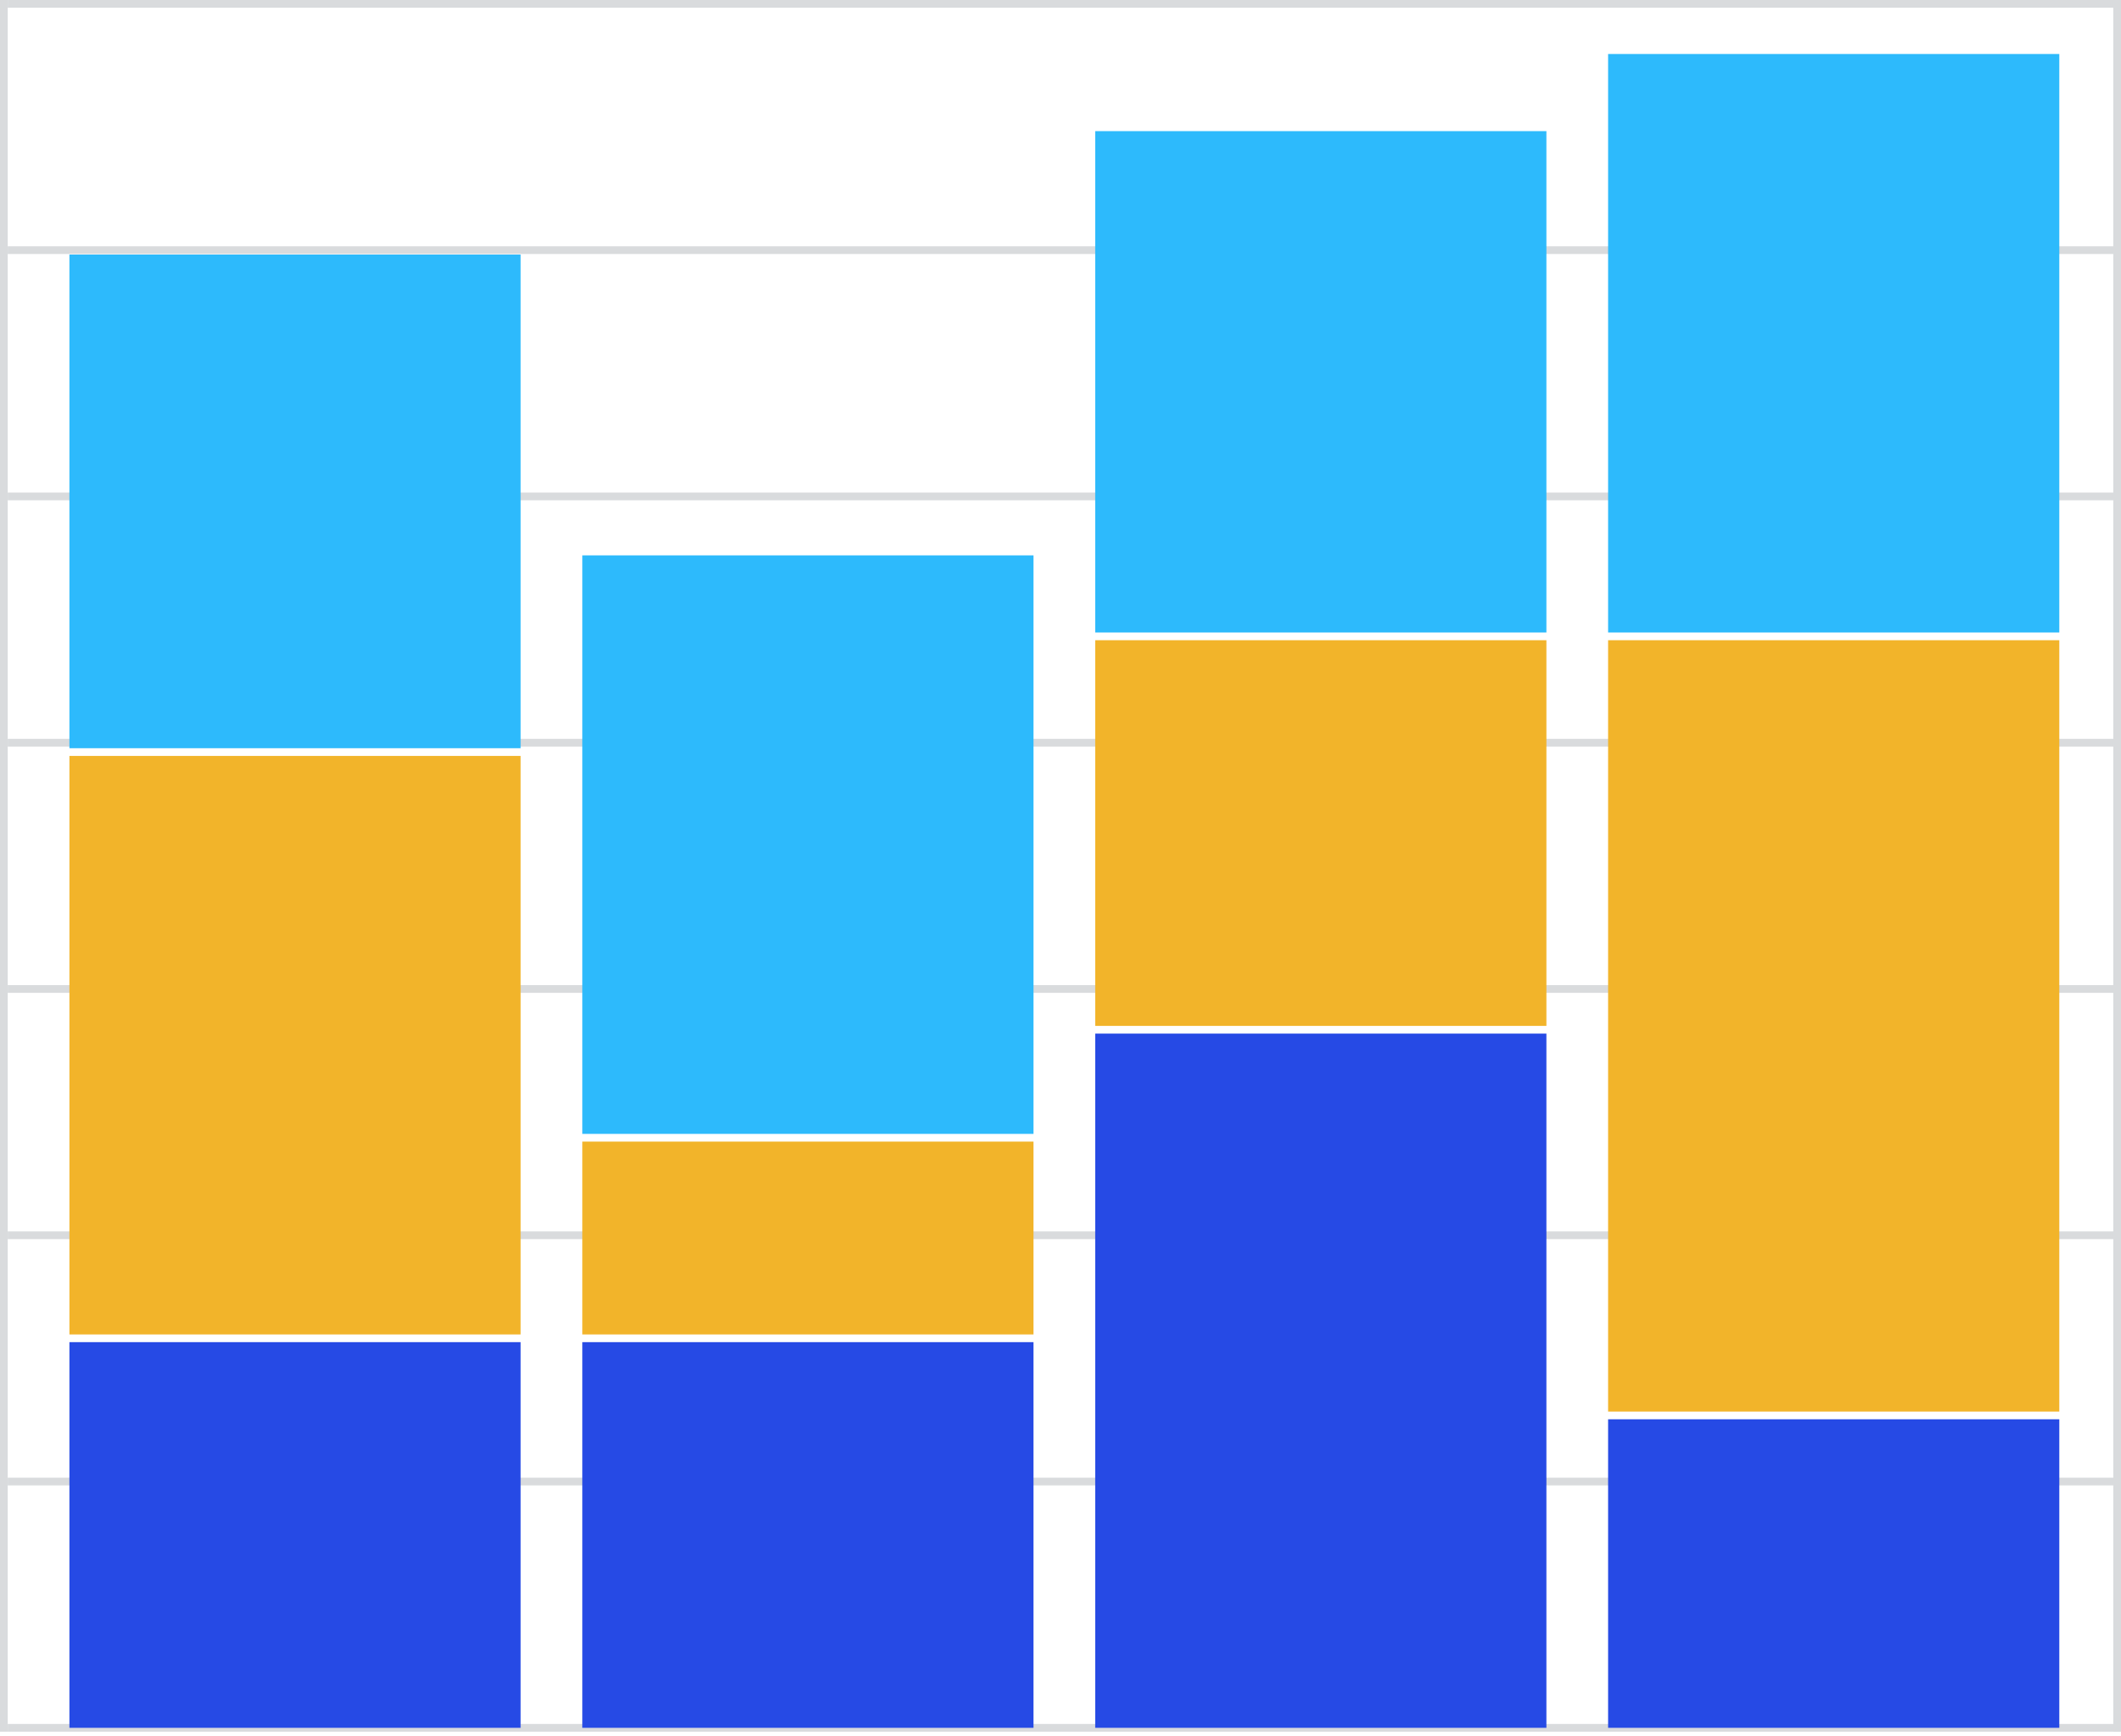
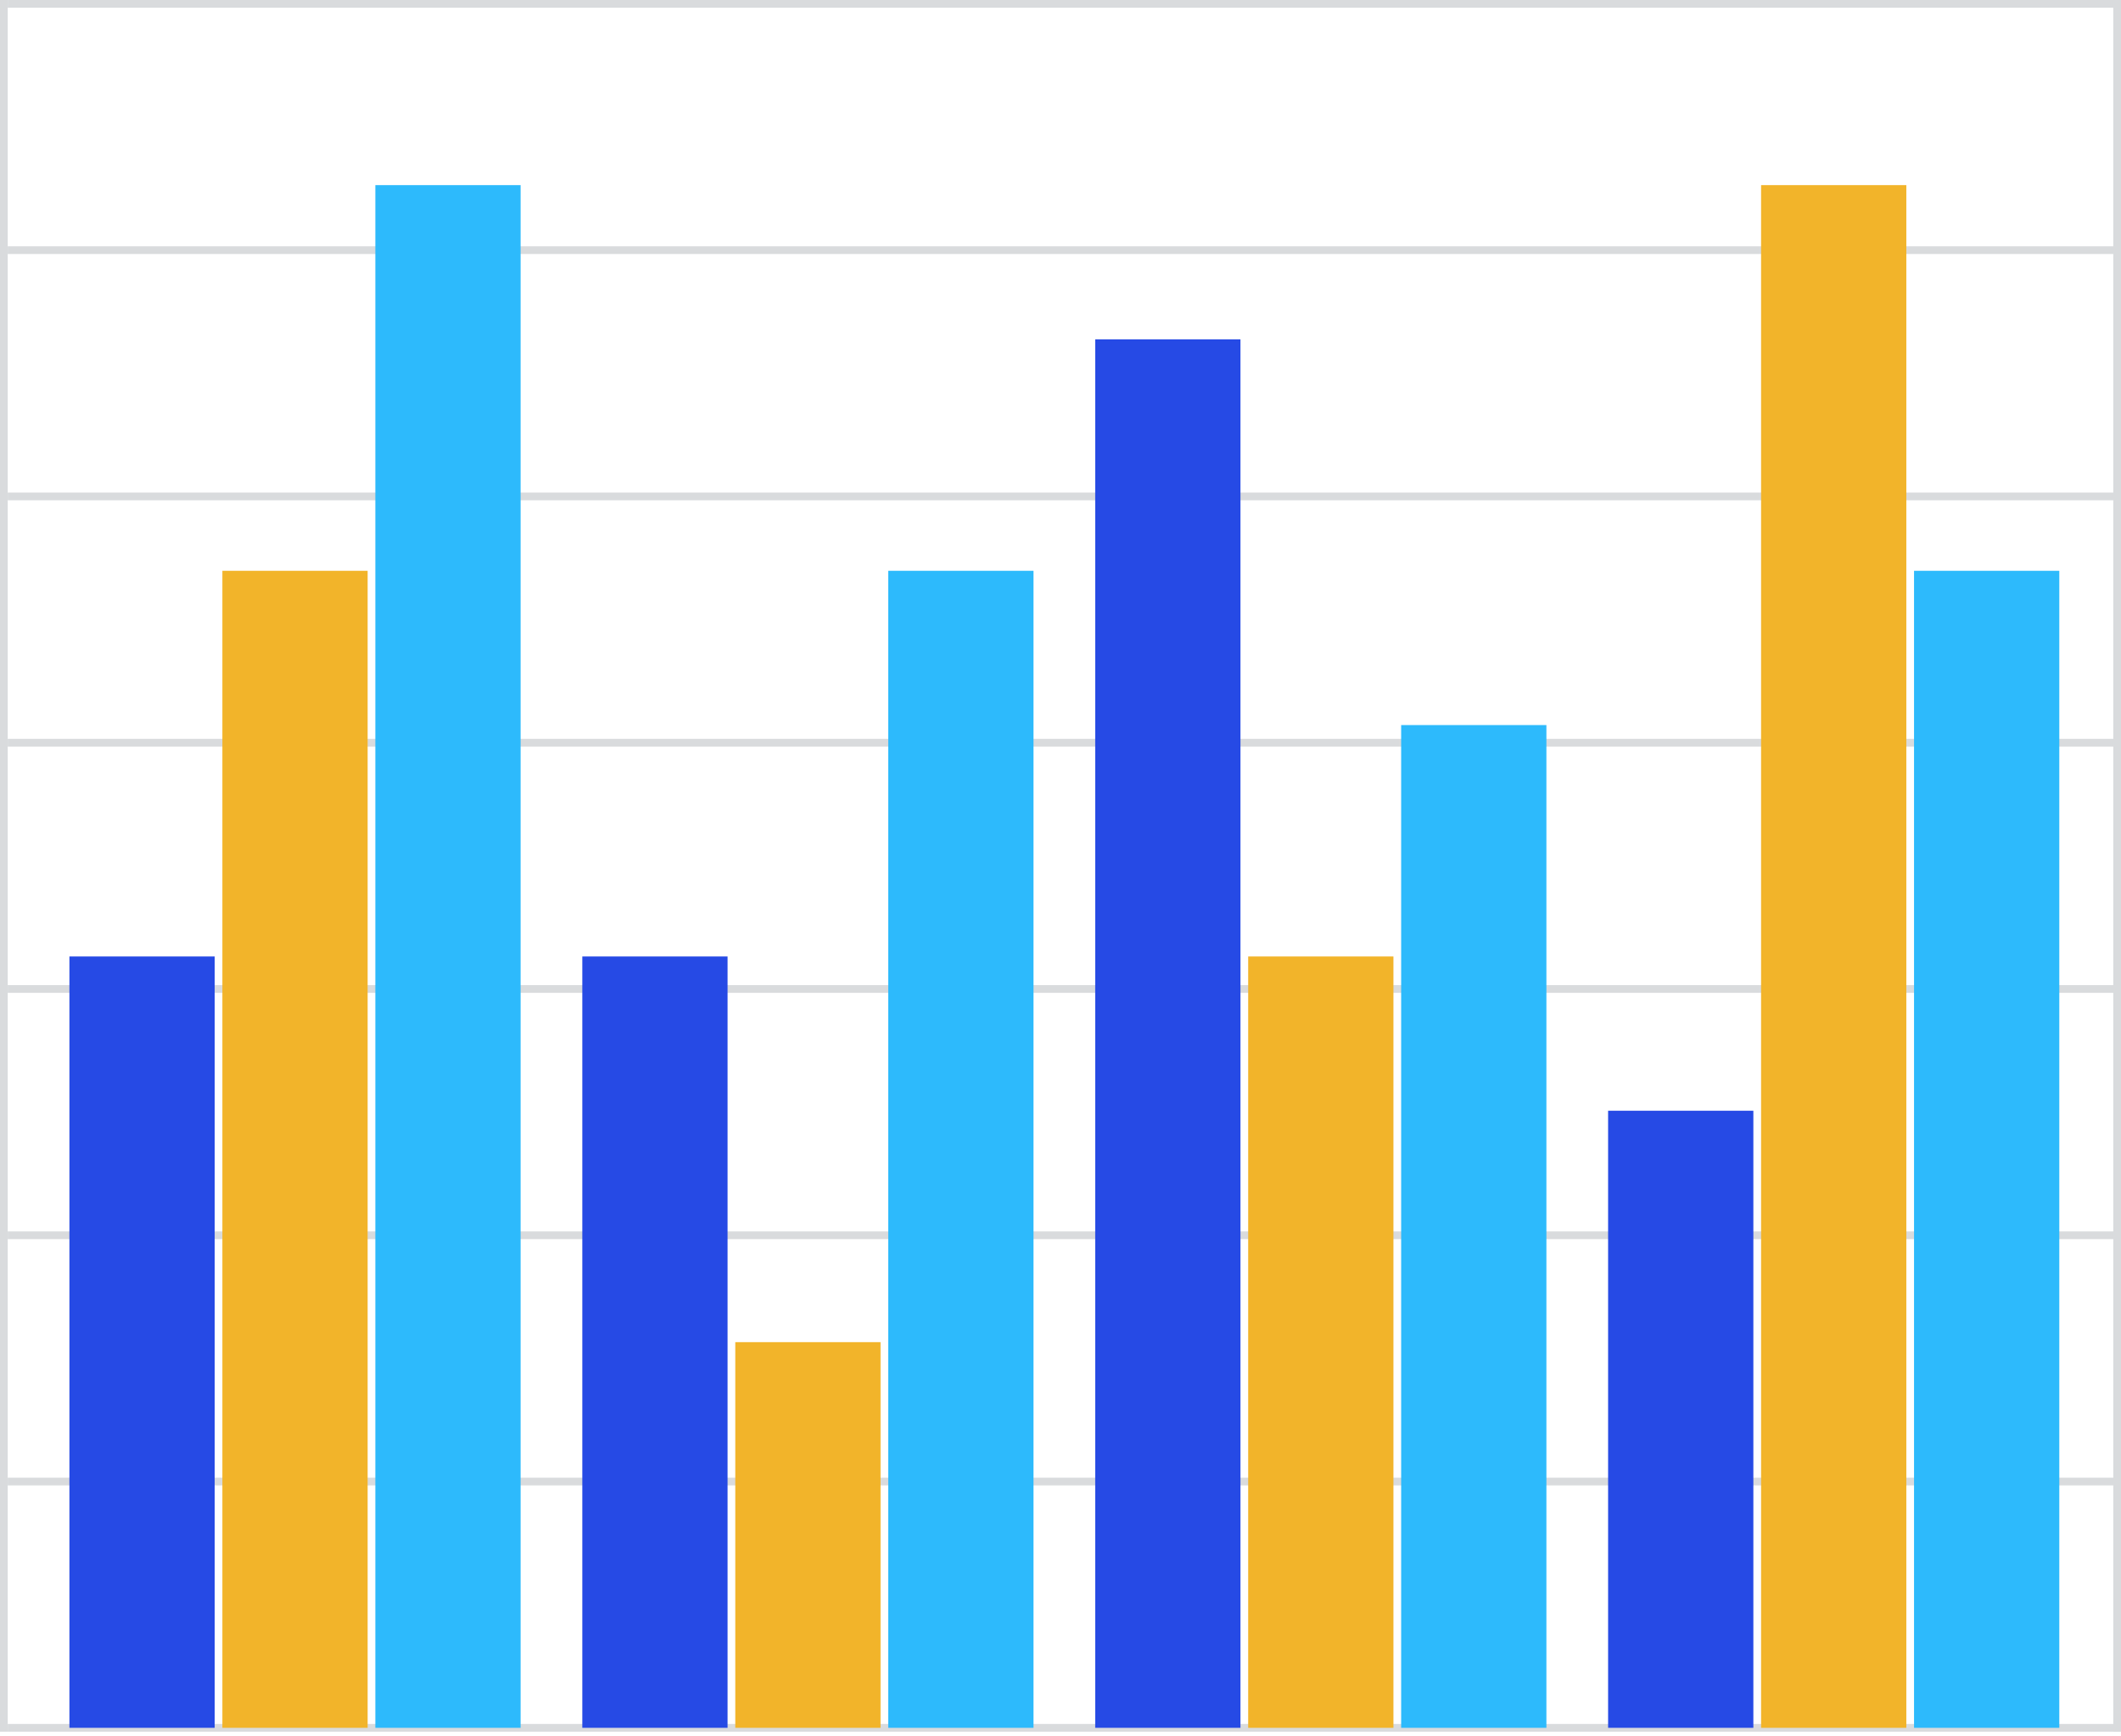
<svg xmlns="http://www.w3.org/2000/svg" width="275" height="225" viewBox="0 0 275 225" fill="none">
  <line x1="1" y1="0.5" x2="275" y2="0.5" stroke="#D9DBDD" />
  <line x1="1" y1="32.429" x2="275" y2="32.429" stroke="#D9DBDD" />
  <line x1="1" y1="64.357" x2="275" y2="64.357" stroke="#D9DBDD" />
  <line x1="1" y1="96.286" x2="275" y2="96.286" stroke="#D9DBDD" />
  <line x1="1" y1="128.214" x2="275" y2="128.214" stroke="#D9DBDD" />
  <line x1="1" y1="160.143" x2="275" y2="160.143" stroke="#D9DBDD" />
  <line x1="1" y1="192.071" x2="275" y2="192.071" stroke="#D9DBDD" />
  <line x1="1" y1="224" x2="275" y2="224" stroke="#D9DBDD" />
  <line x1="0.5" y1="224.5" x2="0.5" stroke="#D9DBDD" />
  <line x1="274.5" y1="224.5" x2="274.5" stroke="#D9DBDD" />
-   <rect width="58.5" height="64" transform="matrix(-1 0 0 1 67.5 33)" fill="#2DBAFC" />
-   <rect width="58.5" height="75" transform="matrix(-1 0 0 1 67.5 98)" fill="#F2B42A" />
-   <rect width="58.5" height="50" transform="matrix(-1 0 0 1 67.5 174)" fill="#264AE5" />
-   <rect width="58.5" height="75" transform="matrix(-1 0 0 1 134 72)" fill="#2DBAFC" />
-   <rect width="58.5" height="25" transform="matrix(-1 0 0 1 134 148)" fill="#F2B42A" />
-   <rect width="58.5" height="50" transform="matrix(-1 0 0 1 134 174)" fill="#264AE5" />
-   <rect width="58.5" height="65" transform="matrix(-1 0 0 1 200.5 17)" fill="#2DBAFC" />
-   <rect width="58.5" height="50" transform="matrix(-1 0 0 1 200.5 83)" fill="#F2B42A" />
-   <rect width="58.5" height="90" transform="matrix(-1 0 0 1 200.5 134)" fill="#264AE5" />
-   <rect width="58.5" height="75" transform="matrix(-1 0 0 1 267 7)" fill="#2DBAFC" />
-   <rect width="58.5" height="100" transform="matrix(-1 0 0 1 267 83)" fill="#F2B42A" />
-   <rect width="58.5" height="40" transform="matrix(-1 0 0 1 267 184)" fill="#264AE5" />
+   <rect width="18.833" height="100" transform="matrix(-1 0 0 1 27.8334 124)" fill="#264AE5" />
+   <rect width="18.833" height="150" transform="matrix(-1 0 0 1 47.6666 74)" fill="#F2B42A" />
+   <rect width="18.833" height="200" transform="matrix(-1 0 0 1 67.5 24)" fill="#2DBAFC" />
+   <rect width="18.833" height="100" transform="matrix(-1 0 0 1 94.3334 124)" fill="#264AE5" />
+   <rect width="18.833" height="50" transform="matrix(-1 0 0 1 114.167 174)" fill="#F2B42A" />
+   <rect width="18.833" height="150" transform="matrix(-1 0 0 1 134 74)" fill="#2DBAFC" />
+   <rect width="18.833" height="180" transform="matrix(-1 0 0 1 160.833 44)" fill="#264AE5" />
+   <rect width="18.833" height="100" transform="matrix(-1 0 0 1 180.667 124)" fill="#F2B42A" />
+   <rect width="18.833" height="130" transform="matrix(-1 0 0 1 200.5 94)" fill="#2DBAFC" />
+   <rect width="18.833" height="80" transform="matrix(-1 0 0 1 227.333 144)" fill="#264AE5" />
+   <rect width="18.833" height="200" transform="matrix(-1 0 0 1 247.167 24)" fill="#F2B42A" />
+   <rect width="18.833" height="150" transform="matrix(-1 0 0 1 267 74)" fill="#2DBAFC" />
</svg>
